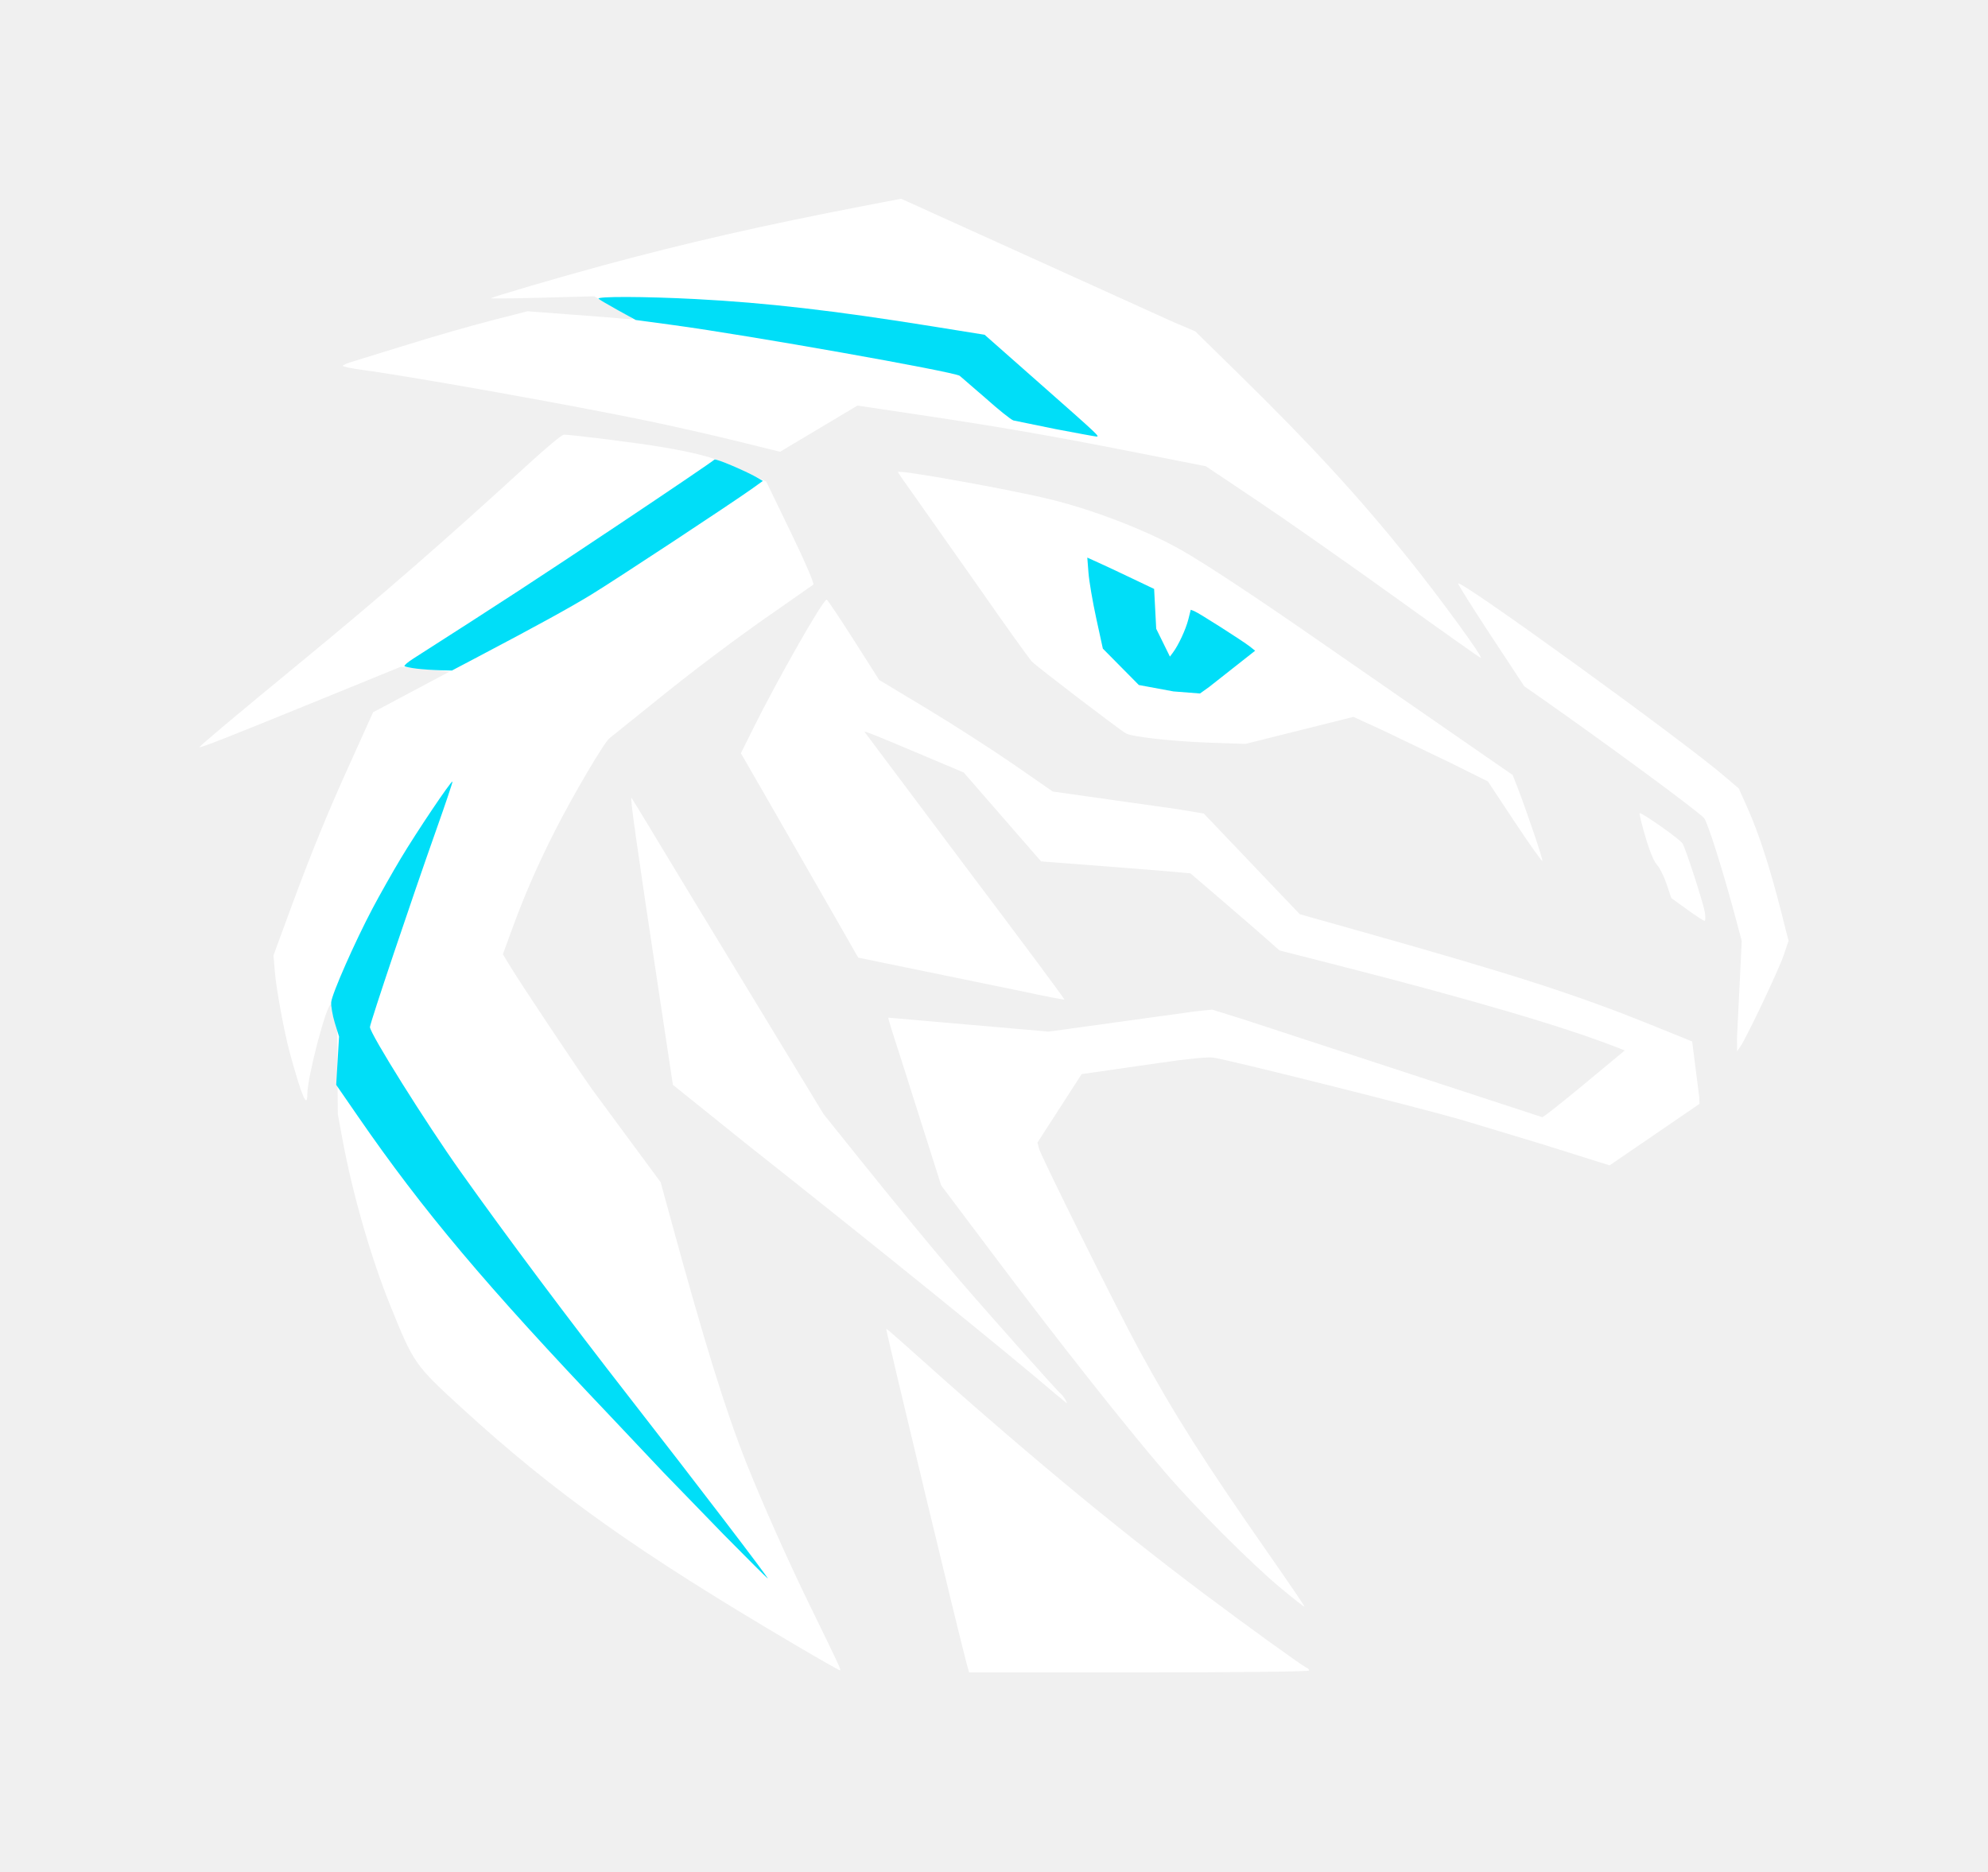
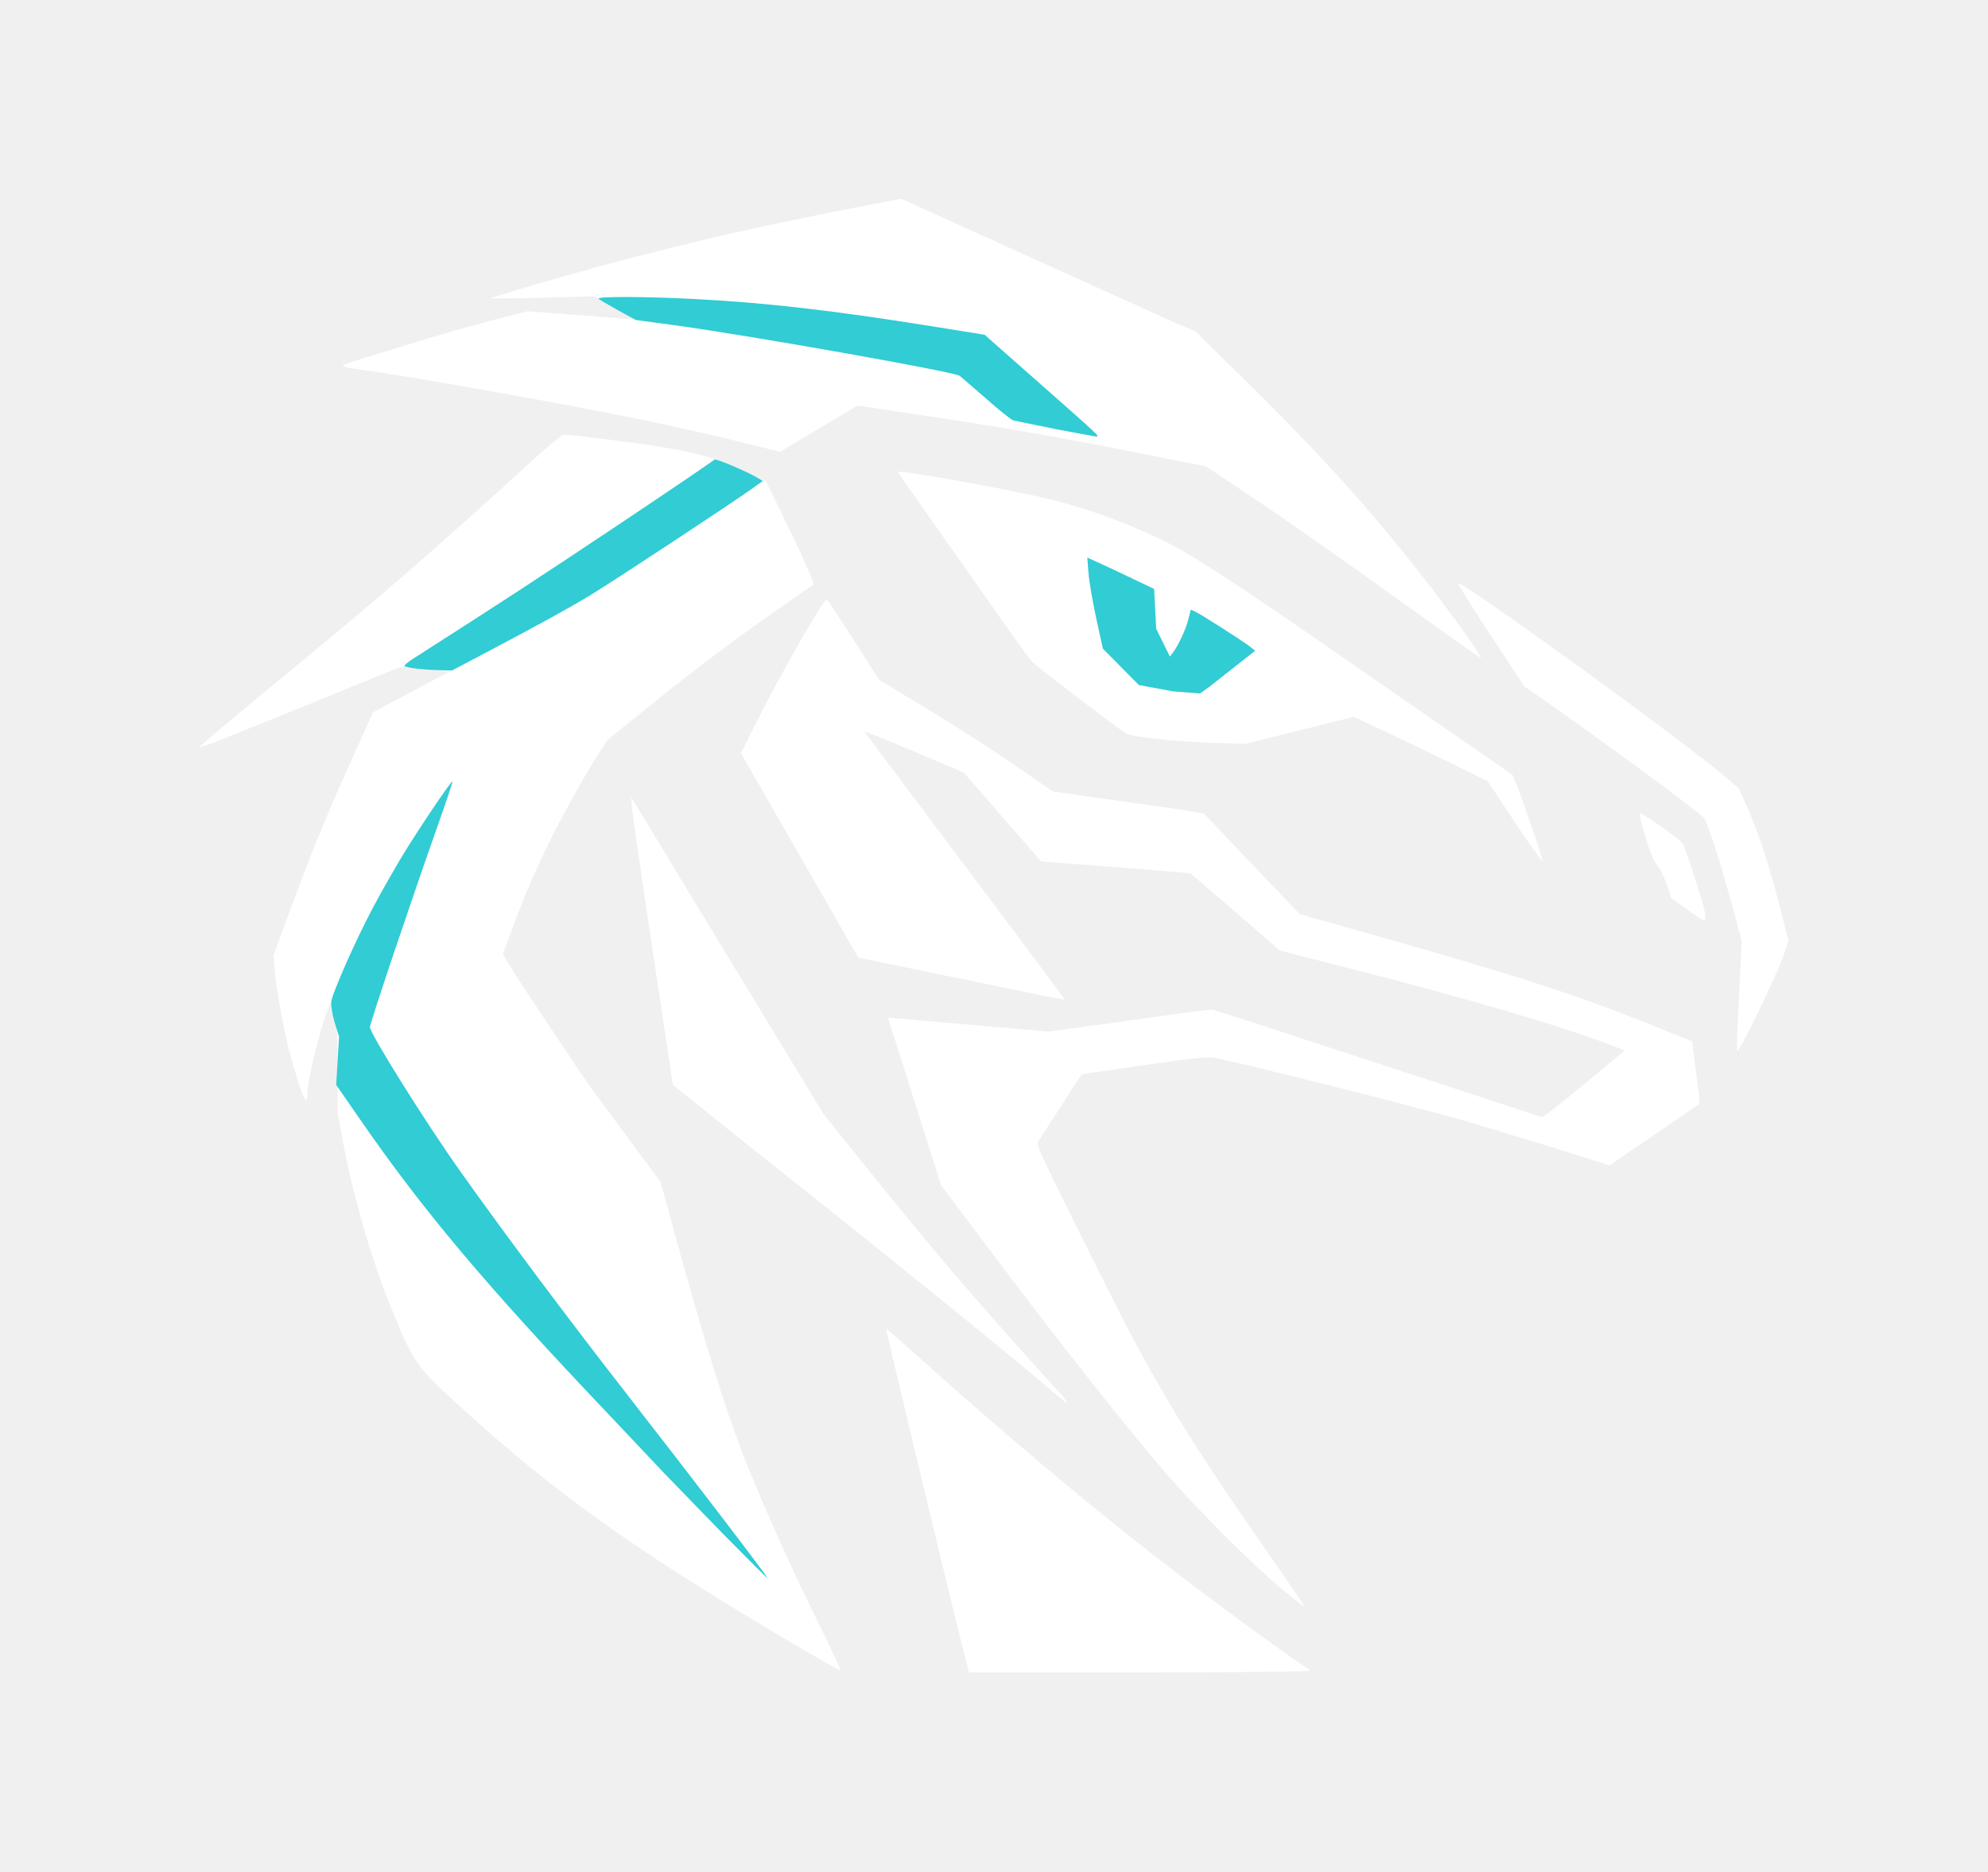
<svg xmlns="http://www.w3.org/2000/svg" width="944.940" height="889.385" viewBox="-94.494 -94.494 944.940 889.385" role="img" aria-labelledby="title">
  <g transform="translate(0 0) scale(0.9920635) translate(-277 -158)">
    <path fill="#FFFFFF" fill-rule="evenodd" d="M645.02 860.25 C642.23 850.43 606 699.66 606.35 699.32 C606.45 699.22 610.57 702.77 615.51 707.21 C669.41 755.63 714.59 793.23 758.5 826.2 C779.41 841.9 805.92 861.03 807.74 861.73 C808.43 862 809 862.62 809 863.11 C809 863.62 774.67 864 727.54 864 L646.08 864 L645.02 860.25 Z M563.5 851.24 C487.32 806.42 447.88 778.41 402.5 736.87 C380.56 716.79 379.88 715.81 368.85 688.5 C359.41 665.14 350.7 634.88 345.82 608.5 L343.6 596.5 L343.31 555.5 L341.67 550.63 C340.77 547.96 340.27 545.37 340.57 544.88 C340.87 544.4 340.72 544 340.23 544 C338.15 544 329.05 578.7 329.01 586.75 C328.98 594.32 326.4 588.29 320.57 567 C317.97 557.51 314.15 536.84 313.45 528.49 L312.78 520.48 L320.49 499.49 C330.32 472.71 338.7 452.15 349 429.5 L360.5 403.99 L397.14 384.51 L373.76 382.2 L332.13 399.18 C291.98 415.57 277.8 421.14 277.37 420.7 C277.06 420.4 294.6 405.68 326.98 379.06 C364.95 347.85 394.77 321.88 435.4 284.65 C443.59 277.14 451.01 271 451.9 271 C455.91 271.01 488.7 275.15 499.5 277.03 C517.91 280.22 525.71 282.5 537.79 288.23 L548.88 293.5 L560.63 317.77 C567.59 332.15 571.99 342.37 571.43 342.85 L555.5 353.99 C535.49 367.76 513.4 384.36 492.6 401.29 L473.8 416.41 C471.38 418.13 456.18 443.95 447.55 461 C439.1 477.68 433.06 491.55 426.97 508.23 L422.69 519.96 L426.52 526.23 C431.63 534.58 456.52 571.95 465.33 584.5 L498.29 629.16 L503.67 648.83 C519.48 706.65 529.44 738.7 539.31 763.55 C546.82 782.47 559.41 810.73 569.81 832 C583.93 860.89 584.9 863 584.18 863 C583.8 863 574.49 857.71 563.5 851.24 Z M795.5 823.69 C781.34 811.94 754.67 785.23 739.87 768 C720.97 745.99 689.31 705.95 660.08 667.08 L632.69 630.67 L612.97 568.55 C609.72 558.68 607.19 550.47 607.35 550.31 L684.22 557 L754.5 547.29 L762.5 546.45 L776.5 550.8 L920.69 598 C921.24 598 930.36 590.81 940.95 582.01 L960.21 566.03 L957.35 564.9 C932.39 555 887.59 541.81 822.14 525.09 L794.79 518.1 L788.14 512.22 C784.49 508.99 774.89 500.68 766.81 493.76 L752.13 481.18 L744.54 480.47 C740.37 480.08 724.27 478.79 708.76 477.6 L680.55 475.44 L643.48 432.85 L623.99 424.62 C600.55 414.71 596 412.89 596 413.43 L644.05 477.54 C670.47 512.58 691.93 541.41 691.72 541.61 C691.52 541.81 682.16 540 670.93 537.57 L592.94 521.55 L581.78 502.02 C575.65 491.29 563 469.25 553.68 453.06 L536.73 423.62 L542.47 412.06 C554.4 388.05 576.1 349.96 577.81 350.03 C578.19 350.04 584.01 358.71 590.75 369.3 L603 388.54 L625.75 402.22 C638.26 409.75 656.97 421.77 667.33 428.93 L686.16 441.97 L745 450.29 L758.5 452.5 L804.5 500.74 L835.5 509.48 C907.28 529.72 937.53 539.48 973.13 553.87 L992.5 561.7 L995.92 588.56 L996 591.63 L952.97 621.07 L946.74 619.12 C943.31 618.04 931.73 614.4 921 611.03 L882.5 599.4 C860.93 593.16 769.84 570.32 763 569.44 C760.21 569.08 750.52 570.04 737.5 571.96 L699.99 577.36 L678.82 610.15 L679.48 612.83 C680.38 616.43 716.72 689.55 727.44 709.31 C743.93 739.7 758.91 763.3 789.35 806.88 C799.1 820.84 806.95 832.38 806.79 832.54 C806.63 832.7 801.55 828.72 795.5 823.69 Z M687.5 730.63 C663.9 710.41 602.22 660.51 539.01 610.5 L504.15 582.5 L498.11 542.5 C486.59 466.22 483.47 444.12 484.33 445.02 C484.59 445.28 497.14 465.98 512.23 491 L576.33 596.5 L592.38 616.5 C611.28 640.05 628.88 661.4 641.43 676 C655.31 692.15 688.82 729.77 689.97 730.48 C690.91 731.06 693.42 735.05 692.79 734.96 L687.5 730.63 Z M1013.99 559.97 L1016.26 513.5 L1013.17 502 C1007.19 479.68 999.86 456.5 998.2 454.67 C995.05 451.19 950.76 418.57 919.77 396.91 L912.03 391.5 L895.98 367.12 C887.15 353.71 880.14 342.53 880.39 342.27 C881.94 340.73 986.97 416.74 1007.68 434.39 L1014.85 440.5 L1019.3 450.5 C1024.48 462.14 1029.8 478.58 1035 499 L1038.69 513.5 L1036.32 520.48 C1033.96 527.48 1018.52 559.99 1015.57 564.21 L1014 566.45 L1013.99 559.97 Z M990.01 498.43 L982.52 493.01 L980.26 486.31 C979.02 482.62 976.93 478.46 975.63 477.05 C974.16 475.47 972.05 470.37 970.09 463.62 C968.35 457.64 967.1 452.57 967.32 452.35 C968.01 451.66 986.94 465.01 987.94 466.9 C989.69 470.15 997.92 495.62 998.59 499.85 C998.96 502.13 998.86 503.97 998.38 503.92 C997.9 503.88 994.13 501.41 990.01 498.43 Z M907.54 456.62 L894.63 437.13 L876.56 428.14 L844.36 412.68 L830.22 406.2 L778.5 419.15 L761.5 418.57 C743.85 417.97 724.41 415.83 721.24 414.13 C718.44 412.63 678.81 382.39 676.24 379.79 C674.99 378.53 663.94 363.1 651.67 345.5 L620.7 301.5 C615.93 294.9 612.02 289.23 612.01 288.91 C611.98 287.6 665.81 297.27 685.5 302.12 C706.27 307.23 732.15 317.31 748.23 326.56 C760.09 333.38 783.5 348.84 814 370.01 C828.58 380.12 855.35 398.67 873.5 411.22 L906.5 434.04 L908.36 438.77 C912.55 449.38 921.05 474.36 920.76 475.21 C920.6 475.71 914.65 467.35 907.54 456.62 Z M849.5 348.41 C826.95 332.2 797.48 311.55 784 302.53 L759.5 286.12 L726.19 279.55 C685.43 271.52 661.53 267.37 622.54 261.54 L592.58 257.06 L555.5 279.19 L535 274.13 C523.73 271.34 504.82 267.05 493 264.58 C457.09 257.08 379.49 243.21 355.25 239.96 C350.16 239.27 346 238.4 346 238.02 C346 237.64 348.36 236.64 351.25 235.8 L378 227.56 C389.82 223.87 407.37 218.83 416.99 216.36 L434.49 211.87 L475.94 215.02 C480.58 215.53 484.56 215.77 484.79 215.54 C485.01 215.32 482.8 213.92 479.86 212.43 C476.93 210.94 472.73 208.59 470.54 207.21 L466.56 204.69 L441.59 205.37 C427.85 205.75 416.81 205.86 417.06 205.63 C417.78 204.95 449.98 195.51 470.5 189.95 C510.87 179.03 547.11 170.76 595 161.53 L613.5 157.97 L743.96 217.05 L754.43 221.5 L775.34 242 C810.04 276.01 832.9 300.9 856.66 330.5 C871.98 349.59 892.72 378.06 891.22 377.95 C890.83 377.92 872.05 364.63 849.5 348.41 Z" />
-     <path fill="#00DEF8" fill-rule="evenodd" d="M528.29 797.75 L499.44 768 L474.42 741.5 C414.45 678.46 384.44 642.83 353.18 597.5 L342.83 582.5 L344.2 559.38 L342.16 552.8 C341.05 549.18 340.27 544.7 340.44 542.86 C340.82 538.84 351.76 514.03 360.23 498 C363.57 491.68 369.67 480.88 373.79 474 C381.54 461.07 397.97 436.64 398.54 437.2 C398.71 437.38 395.27 447.64 390.88 460.01 C379 493.54 359 553 359 554.82 C359 557.94 385.79 600.7 402.34 624 C424.35 654.99 454.19 694.89 483.51 732.5 C515.65 773.74 550.23 819 549.6 819 C549.41 819 539.82 809.44 528.29 797.75 Z M744 394.01 L727.4 390.94 L710.15 373.5 L706.99 359 C705.25 351.02 703.58 341.21 703.27 337.2 L702.7 329.89 L708.1 332.34 C711.07 333.68 718.28 337.06 724.11 339.85 L734.72 344.91 L735.72 363.99 L742.29 377.33 L743.72 375.41 C746.37 371.89 749.9 364.29 751.09 359.57 L752.27 354.89 L753.88 355.5 C755.91 356.26 777.18 369.81 780.59 372.5 L783.12 374.51 L761.1 391.85 L756.7 395 L744 394.01 Z M381.31 383.09 C378.46 382.74 375.87 382.2 375.56 381.9 C375.25 381.59 377.14 379.97 379.75 378.3 C422.49 350.98 439.46 339.9 478 314.18 C503.02 297.48 523.74 283.42 524.04 282.94 C524.51 282.18 539.95 288.77 545.38 292.04 L547.25 293.17 L542.38 296.67 C532.51 303.74 476.14 340.88 465 347.65 C454.11 354.27 439.43 362.32 410.89 377.36 L398.28 384 L392.39 383.86 C389.15 383.78 384.17 383.43 381.31 383.09 Z M687.5 268.32 L667.31 264.19 C666.11 263.81 660.1 259 653.96 253.5 L641.56 242.79 C637.85 240.66 540.23 223.36 504.77 218.55 L486.33 216.05 L477.92 211.43 C473.29 208.88 469.07 206.4 468.55 205.9 C467.27 204.69 490.56 204.76 515 206.03 C548.9 207.8 581.42 211.55 628.5 219.11 L653.5 223.13 L680.5 246.96 C708.35 271.53 708.88 272.03 706.98 271.88 C706.16 271.82 697.4 270.21 687.5 268.32 Z" />
+     <path fill="#31ccd4" fill-rule="evenodd" d="M528.29 797.75 L499.44 768 L474.42 741.5 C414.45 678.46 384.44 642.83 353.18 597.5 L342.83 582.5 L344.2 559.38 L342.16 552.8 C341.05 549.18 340.27 544.7 340.44 542.86 C340.82 538.84 351.76 514.03 360.23 498 C363.57 491.68 369.67 480.88 373.79 474 C381.54 461.07 397.97 436.64 398.54 437.2 C398.71 437.38 395.27 447.64 390.88 460.01 C379 493.54 359 553 359 554.82 C359 557.94 385.79 600.7 402.34 624 C424.35 654.99 454.19 694.89 483.51 732.5 C515.65 773.74 550.23 819 549.6 819 C549.41 819 539.82 809.44 528.29 797.75 Z M744 394.01 L727.4 390.94 L710.15 373.5 L706.99 359 C705.25 351.02 703.58 341.21 703.27 337.2 L702.7 329.89 L708.1 332.34 C711.07 333.68 718.28 337.06 724.11 339.85 L734.72 344.91 L735.72 363.99 L742.29 377.33 L743.72 375.41 C746.37 371.89 749.9 364.29 751.09 359.57 L752.27 354.89 L753.88 355.5 C755.91 356.26 777.18 369.81 780.59 372.5 L783.12 374.51 L761.1 391.85 L756.7 395 L744 394.01 Z M381.31 383.09 C378.46 382.74 375.87 382.2 375.56 381.9 C375.25 381.59 377.14 379.97 379.75 378.3 C422.49 350.98 439.46 339.9 478 314.18 C503.02 297.48 523.74 283.42 524.04 282.94 C524.51 282.18 539.95 288.77 545.38 292.04 L547.25 293.17 L542.38 296.67 C532.51 303.74 476.14 340.88 465 347.65 C454.11 354.27 439.43 362.32 410.89 377.36 L398.28 384 L392.39 383.86 C389.15 383.78 384.17 383.43 381.31 383.09 Z M687.5 268.32 L667.31 264.19 C666.11 263.81 660.1 259 653.96 253.5 L641.56 242.79 C637.85 240.66 540.23 223.36 504.77 218.55 L486.33 216.05 L477.92 211.43 C473.29 208.88 469.07 206.4 468.55 205.9 C467.27 204.69 490.56 204.76 515 206.03 C548.9 207.8 581.42 211.55 628.5 219.11 L653.5 223.13 L680.5 246.96 C708.35 271.53 708.88 272.03 706.98 271.88 C706.16 271.82 697.4 270.21 687.5 268.32 Z" />
  </g>
</svg>
